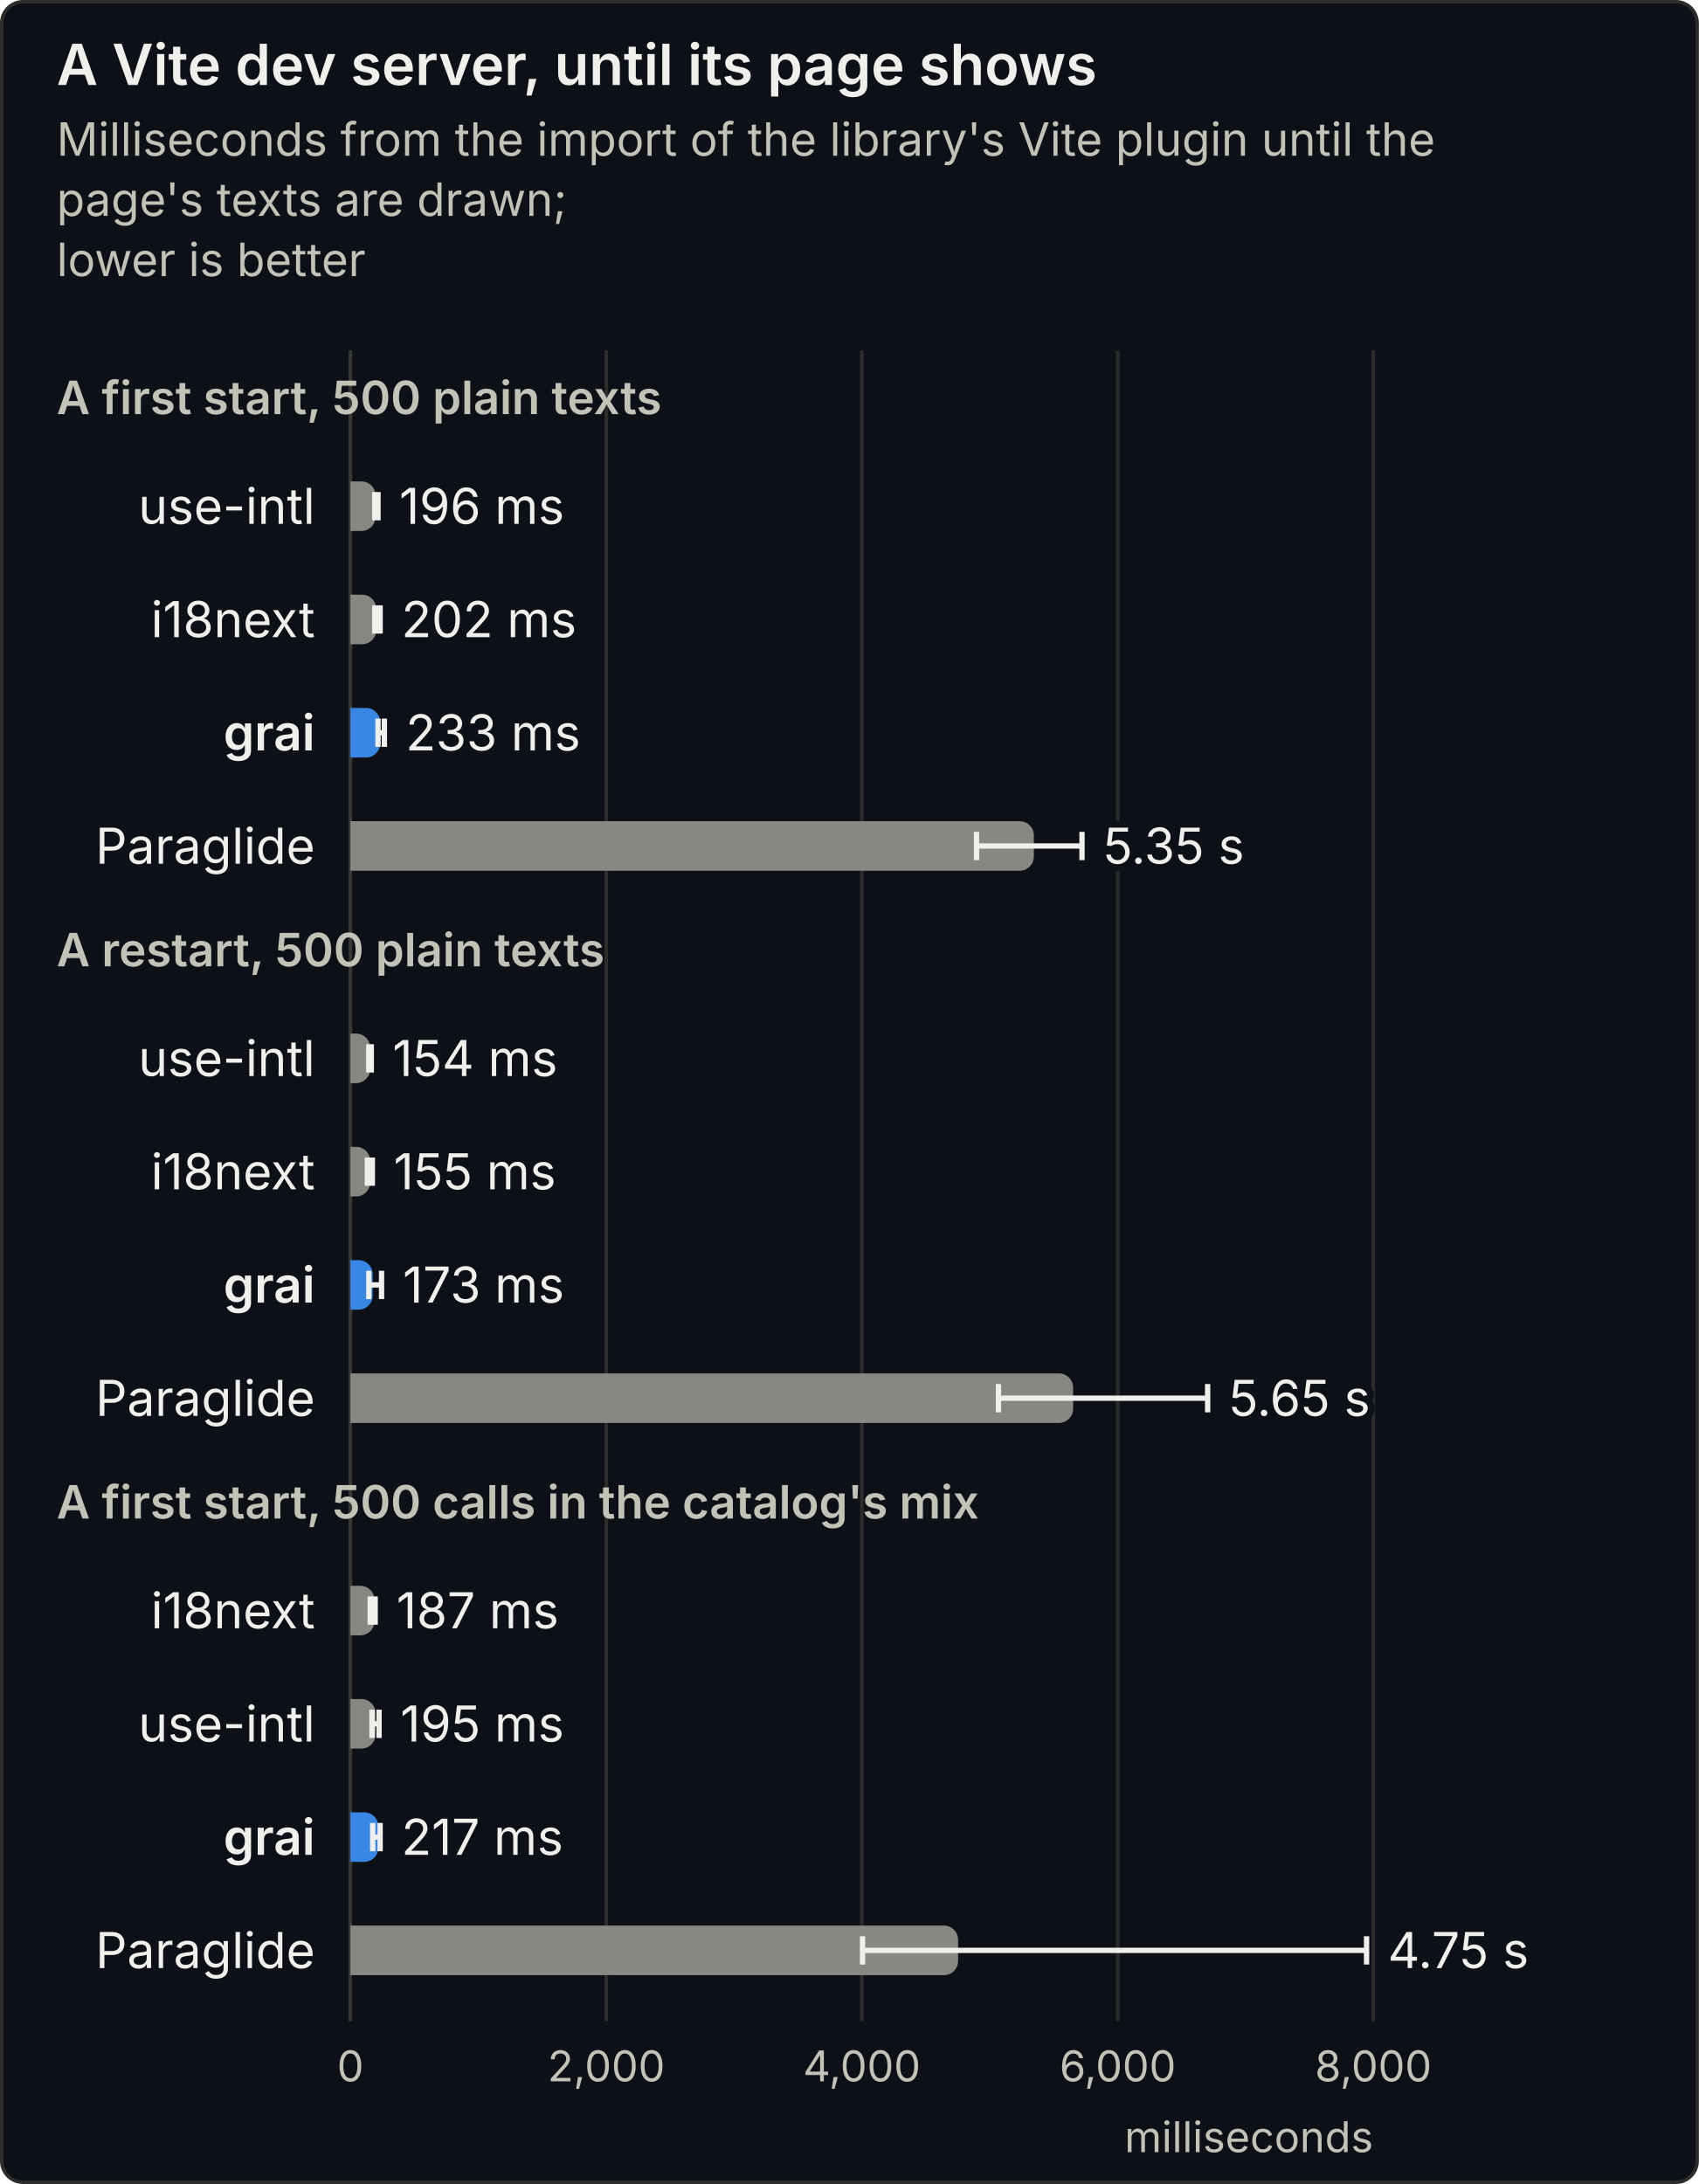
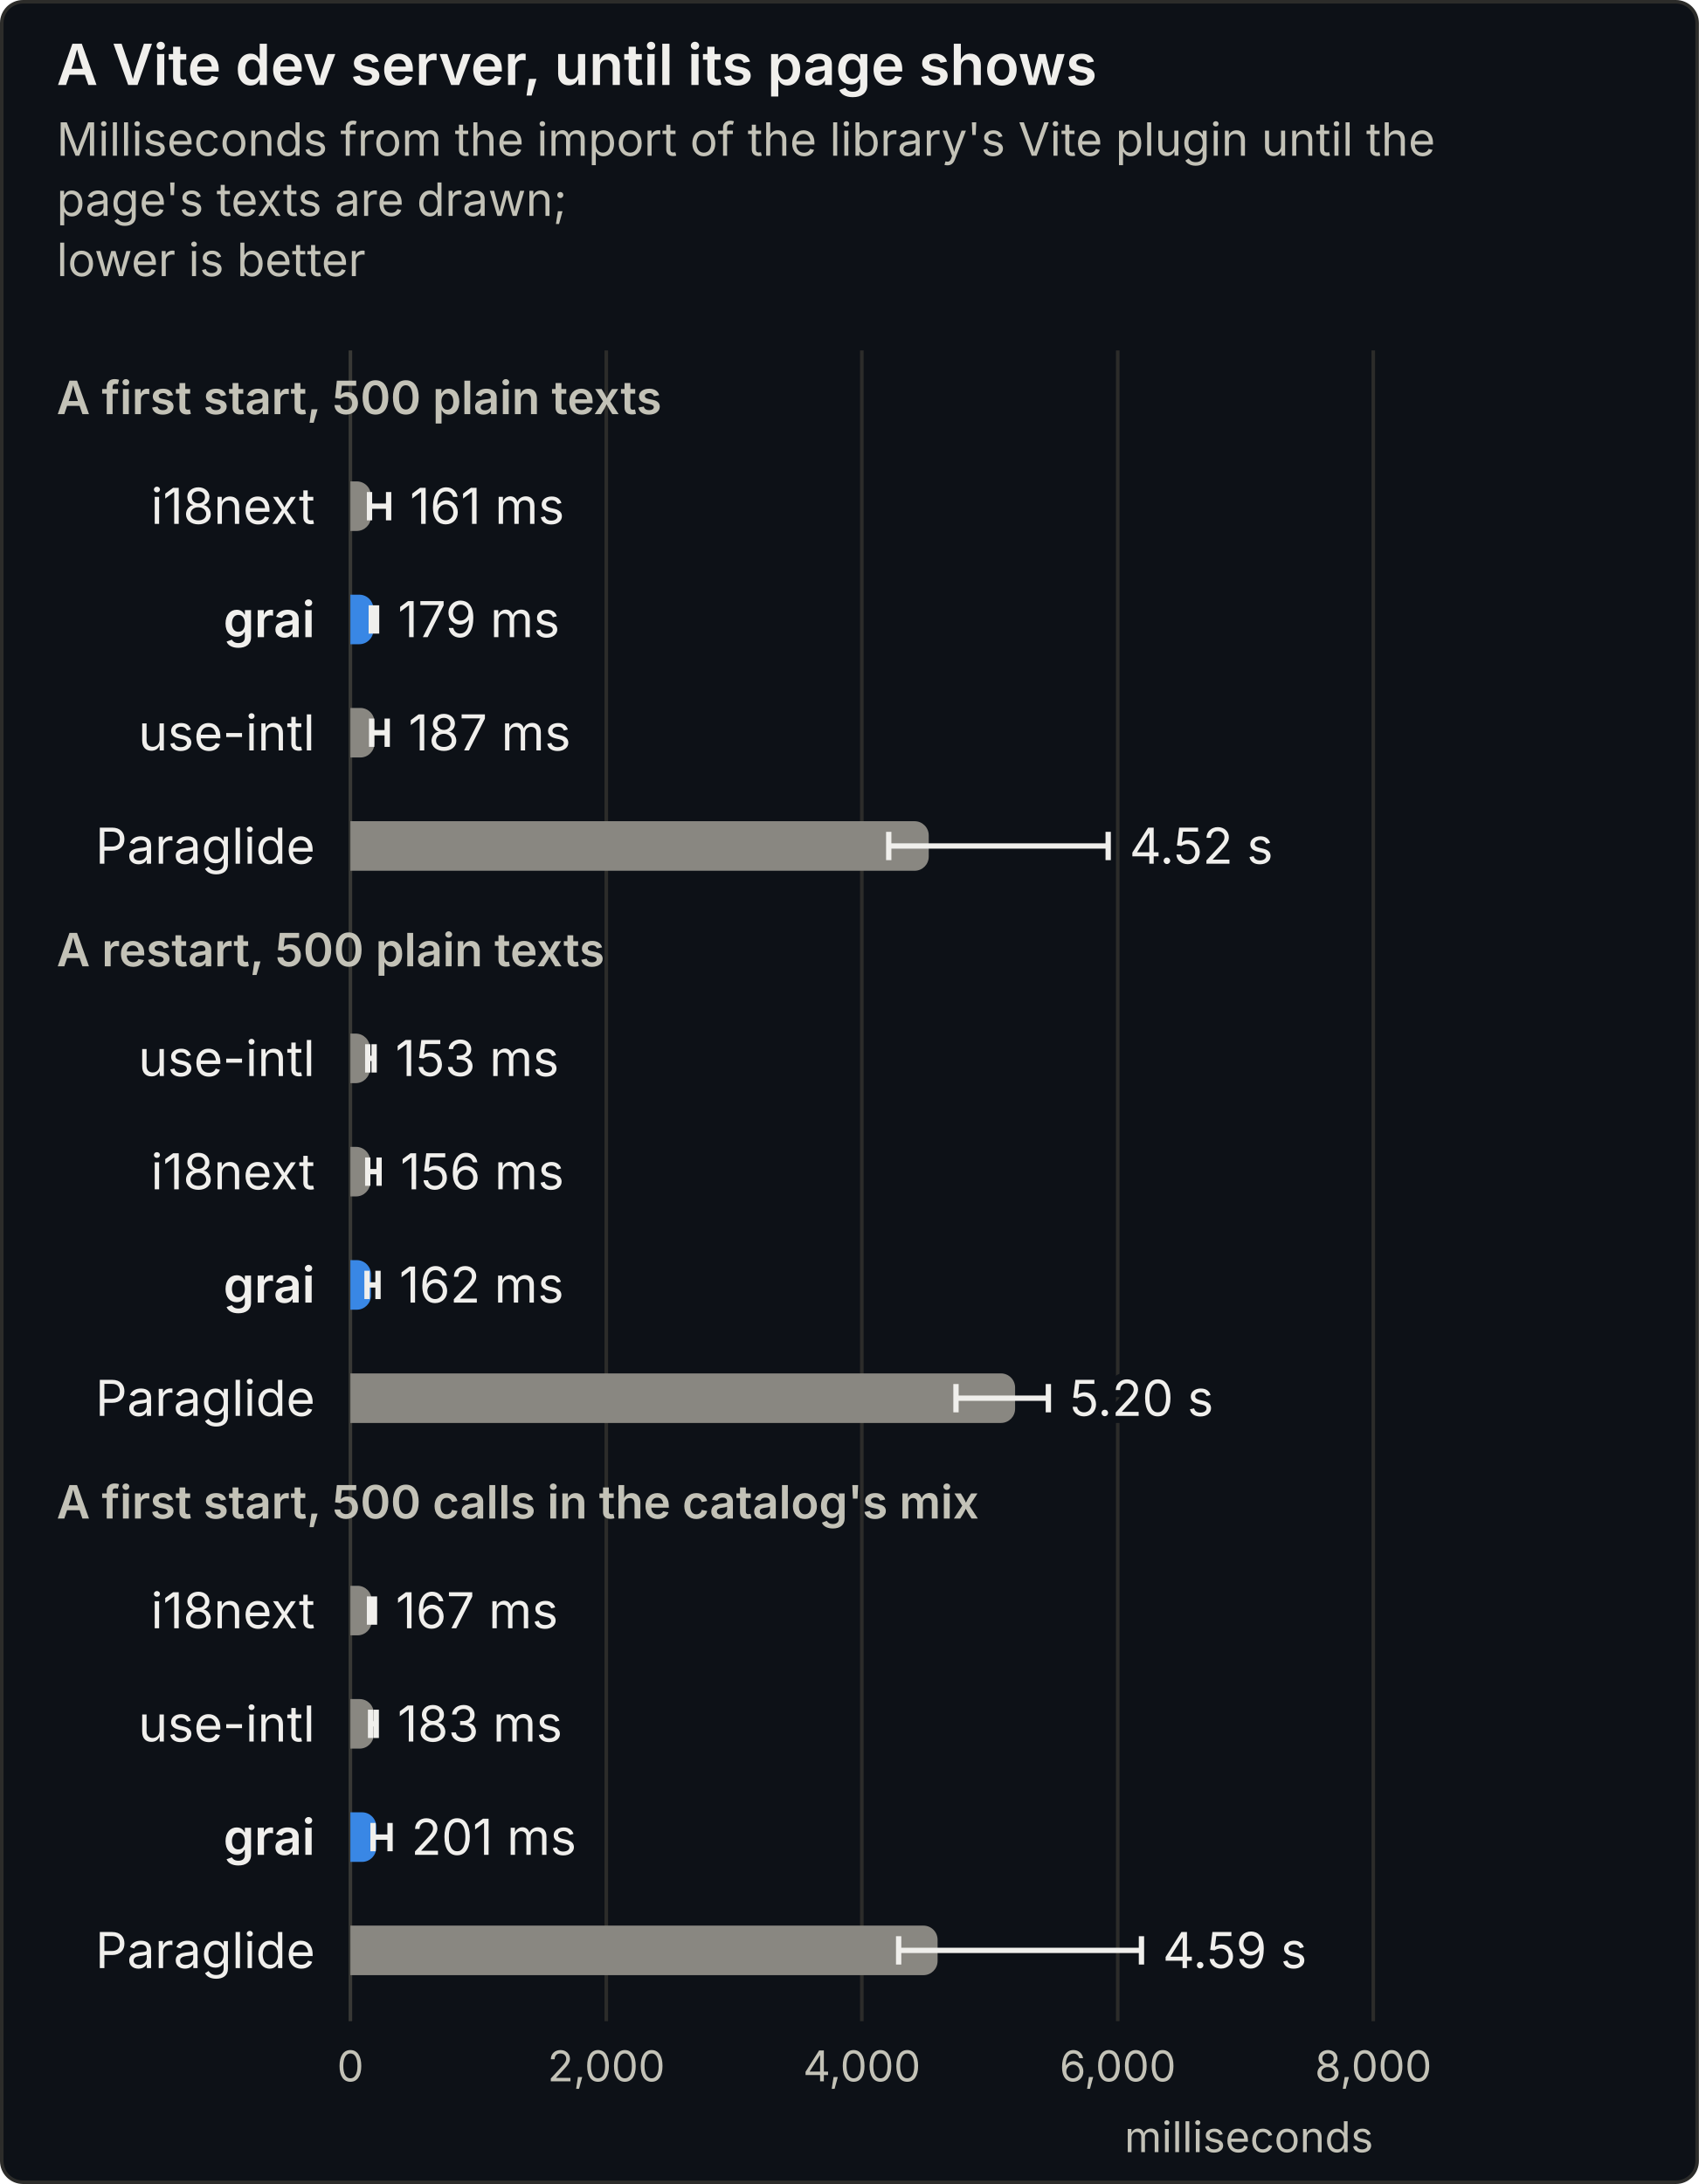
<svg xmlns="http://www.w3.org/2000/svg" viewBox="0 0 480 617" width="480" height="617" font-family="system-ui, -apple-system, 'Segoe UI', sans-serif">
  <rect x="0.5" y="0.5" width="479" height="616" rx="6" fill="#0d1117" stroke="#2c2c2a" />
  <text x="16" y="24" font-size="16" font-weight="600" fill="#f0efec">A Vite dev server, until its page shows</text>
  <text x="16" y="44" font-size="13" fill="#c3c2b7">Milliseconds from the import of the library's Vite plugin until the</text>
  <text x="16" y="61" font-size="13" fill="#c3c2b7">page's texts are drawn;</text>
  <text x="16" y="78" font-size="13" fill="#c3c2b7">lower is better</text>
  <line x1="99" y1="99" x2="99" y2="571" stroke="#383835" stroke-width="1" />
  <text x="99" y="588" font-size="12" text-anchor="middle" fill="#c3c2b7" style="font-variant-numeric: tabular-nums">0</text>
  <line x1="171.3" y1="99" x2="171.3" y2="571" stroke="#2c2c2a" stroke-width="1" />
  <text x="171.3" y="588" font-size="12" text-anchor="middle" fill="#c3c2b7" style="font-variant-numeric: tabular-nums">2,000</text>
  <line x1="243.5" y1="99" x2="243.5" y2="571" stroke="#2c2c2a" stroke-width="1" />
  <text x="243.5" y="588" font-size="12" text-anchor="middle" fill="#c3c2b7" style="font-variant-numeric: tabular-nums">4,000</text>
  <line x1="315.8" y1="99" x2="315.8" y2="571" stroke="#2c2c2a" stroke-width="1" />
  <text x="315.8" y="588" font-size="12" text-anchor="middle" fill="#c3c2b7" style="font-variant-numeric: tabular-nums">6,000</text>
  <line x1="388" y1="99" x2="388" y2="571" stroke="#2c2c2a" stroke-width="1" />
  <text x="388" y="588" font-size="12" text-anchor="middle" fill="#c3c2b7" style="font-variant-numeric: tabular-nums">8,000</text>
  <text x="16" y="117" font-size="13" font-weight="600" fill="#c3c2b7">A first start, 500 plain texts</text>
-   <text x="89" y="148" font-size="14" text-anchor="end" fill="#f0efec">use-intl</text>
-   <path d="M99,136H102.1A4,4 0 0 1 106.1,140V146A4,4 0 0 1 102.1,150H99Z" fill="#898781" />
-   <path d="M105.9,143H106.8M105.9,139V147M106.8,139V147" stroke="#f0efec" stroke-width="1.5" fill="none" />
-   <text x="112.8" y="148" font-size="14" fill="#f0efec" stroke="#0d1117" stroke-width="4" stroke-linejoin="round" paint-order="stroke" style="font-variant-numeric: tabular-nums">196 ms</text>
-   <text x="89" y="180" font-size="14" text-anchor="end" fill="#f0efec">i18next</text>
-   <path d="M99,168H102.3A4,4 0 0 1 106.3,172V178A4,4 0 0 1 102.3,182H99Z" fill="#898781" />
-   <path d="M105.9,175H107.4M105.9,171V179M107.4,171V179" stroke="#f0efec" stroke-width="1.5" fill="none" />
-   <text x="113.4" y="180" font-size="14" fill="#f0efec" stroke="#0d1117" stroke-width="4" stroke-linejoin="round" paint-order="stroke" style="font-variant-numeric: tabular-nums">202 ms</text>
-   <text x="89" y="212" font-size="14" text-anchor="end" font-weight="600" fill="#f0efec">grai</text>
-   <path d="M99,200H103.4A4,4 0 0 1 107.4,204V210A4,4 0 0 1 103.4,214H99Z" fill="#3987e5" />
-   <path d="M106.8,207H108.6M106.8,203V211M108.6,203V211" stroke="#f0efec" stroke-width="1.5" fill="none" />
-   <text x="114.6" y="212" font-size="14" fill="#f0efec" stroke="#0d1117" stroke-width="4" stroke-linejoin="round" paint-order="stroke" style="font-variant-numeric: tabular-nums">233 ms</text>
+   <text x="89" y="148" font-size="14" text-anchor="end" fill="#f0efec">i18next</text>
+   <path d="M99,136H100.8A4,4 0 0 1 104.8,140V146A4,4 0 0 1 100.8,150H99Z" fill="#898781" />
+   <path d="M104.4,143H109.8M104.4,139V147M109.8,139V147" stroke="#f0efec" stroke-width="1.5" fill="none" />
+   <text x="115.8" y="148" font-size="14" fill="#f0efec" stroke="#0d1117" stroke-width="4" stroke-linejoin="round" paint-order="stroke" style="font-variant-numeric: tabular-nums">161 ms</text>
+   <text x="89" y="180" font-size="14" text-anchor="end" font-weight="600" fill="#f0efec">grai</text>
+   <path d="M99,168H101.5A4,4 0 0 1 105.5,172V178A4,4 0 0 1 101.5,182H99Z" fill="#3987e5" />
+   <path d="M104.9,175H106.4M104.9,171V179M106.4,171V179" stroke="#f0efec" stroke-width="1.5" fill="none" />
+   <text x="112.4" y="180" font-size="14" fill="#f0efec" stroke="#0d1117" stroke-width="4" stroke-linejoin="round" paint-order="stroke" style="font-variant-numeric: tabular-nums">179 ms</text>
+   <text x="89" y="212" font-size="14" text-anchor="end" fill="#f0efec">use-intl</text>
+   <path d="M99,200H101.8A4,4 0 0 1 105.8,204V210A4,4 0 0 1 101.8,214H99Z" fill="#898781" />
+   <path d="M105,207H109.4M105,203V211M109.4,203V211" stroke="#f0efec" stroke-width="1.5" fill="none" />
+   <text x="115.4" y="212" font-size="14" fill="#f0efec" stroke="#0d1117" stroke-width="4" stroke-linejoin="round" paint-order="stroke" style="font-variant-numeric: tabular-nums">187 ms</text>
  <text x="89" y="244" font-size="14" text-anchor="end" fill="#f0efec">Paraglide</text>
-   <path d="M99,232H288.1A4,4 0 0 1 292.1,236V242A4,4 0 0 1 288.1,246H99Z" fill="#898781" />
-   <path d="M275.9,239H305.7M275.9,235V243M305.7,235V243" stroke="#f0efec" stroke-width="1.5" fill="none" />
-   <text x="311.7" y="244" font-size="14" fill="#f0efec" stroke="#0d1117" stroke-width="4" stroke-linejoin="round" paint-order="stroke" style="font-variant-numeric: tabular-nums">5.35 s</text>
+   <path d="M99,232H258.4A4,4 0 0 1 262.4,236V242A4,4 0 0 1 258.4,246H99Z" fill="#898781" />
+   <path d="M251.1,239H313.1M251.1,235V243M313.1,235V243" stroke="#f0efec" stroke-width="1.5" fill="none" />
+   <text x="319.1" y="244" font-size="14" fill="#f0efec" stroke="#0d1117" stroke-width="4" stroke-linejoin="round" paint-order="stroke" style="font-variant-numeric: tabular-nums">4.52 s</text>
  <text x="16" y="273" font-size="13" font-weight="600" fill="#c3c2b7">A restart, 500 plain texts</text>
  <text x="89" y="304" font-size="14" text-anchor="end" fill="#f0efec">use-intl</text>
-   <path d="M99,292H100.6A4,4 0 0 1 104.6,296V302A4,4 0 0 1 100.6,306H99Z" fill="#898781" />
-   <path d="M104.2,299H104.9M104.2,295V303M104.9,295V303" stroke="#f0efec" stroke-width="1.5" fill="none" />
-   <text x="110.9" y="304" font-size="14" fill="#f0efec" stroke="#0d1117" stroke-width="4" stroke-linejoin="round" paint-order="stroke" style="font-variant-numeric: tabular-nums">154 ms</text>
+   <path d="M99,292H100.5A4,4 0 0 1 104.5,296V302A4,4 0 0 1 100.5,306H99Z" fill="#898781" />
+   <path d="M103.9,299H105.7M103.9,295V303M105.7,295V303" stroke="#f0efec" stroke-width="1.5" fill="none" />
+   <text x="111.7" y="304" font-size="14" fill="#f0efec" stroke="#0d1117" stroke-width="4" stroke-linejoin="round" paint-order="stroke" style="font-variant-numeric: tabular-nums">153 ms</text>
  <text x="89" y="336" font-size="14" text-anchor="end" fill="#f0efec">i18next</text>
  <path d="M99,324H100.6A4,4 0 0 1 104.6,328V334A4,4 0 0 1 100.6,338H99Z" fill="#898781" />
-   <path d="M103.8,331H105.2M103.8,327V335M105.2,327V335" stroke="#f0efec" stroke-width="1.5" fill="none" />
-   <text x="111.2" y="336" font-size="14" fill="#f0efec" stroke="#0d1117" stroke-width="4" stroke-linejoin="round" paint-order="stroke" style="font-variant-numeric: tabular-nums">155 ms</text>
+   <path d="M103.9,331H107.1M103.9,327V335M107.1,327V335" stroke="#f0efec" stroke-width="1.5" fill="none" />
+   <text x="113.1" y="336" font-size="14" fill="#f0efec" stroke="#0d1117" stroke-width="4" stroke-linejoin="round" paint-order="stroke" style="font-variant-numeric: tabular-nums">156 ms</text>
  <text x="89" y="368" font-size="14" text-anchor="end" font-weight="600" fill="#f0efec">grai</text>
-   <path d="M99,356H101.3A4,4 0 0 1 105.3,360V366A4,4 0 0 1 101.3,370H99Z" fill="#3987e5" />
-   <path d="M104.2,363H107.8M104.2,359V367M107.8,359V367" stroke="#f0efec" stroke-width="1.5" fill="none" />
-   <text x="113.8" y="368" font-size="14" fill="#f0efec" stroke="#0d1117" stroke-width="4" stroke-linejoin="round" paint-order="stroke" style="font-variant-numeric: tabular-nums">173 ms</text>
+   <path d="M99,356H100.8A4,4 0 0 1 104.8,360V366A4,4 0 0 1 100.8,370H99Z" fill="#3987e5" />
+   <path d="M103.7,363H106.8M103.7,359V367M106.8,359V367" stroke="#f0efec" stroke-width="1.5" fill="none" />
+   <text x="112.8" y="368" font-size="14" fill="#f0efec" stroke="#0d1117" stroke-width="4" stroke-linejoin="round" paint-order="stroke" style="font-variant-numeric: tabular-nums">162 ms</text>
  <text x="89" y="400" font-size="14" text-anchor="end" fill="#f0efec">Paraglide</text>
-   <path d="M99,388H299.2A4,4 0 0 1 303.2,392V398A4,4 0 0 1 299.2,402H99Z" fill="#898781" />
-   <path d="M282.1,395H341.2M282.1,391V399M341.2,391V399" stroke="#f0efec" stroke-width="1.5" fill="none" />
-   <text x="347.2" y="400" font-size="14" fill="#f0efec" stroke="#0d1117" stroke-width="4" stroke-linejoin="round" paint-order="stroke" style="font-variant-numeric: tabular-nums">5.65 s</text>
+   <path d="M99,388H282.8A4,4 0 0 1 286.8,392V398A4,4 0 0 1 282.8,402H99Z" fill="#898781" />
+   <path d="M270.1,395H296.2M270.1,391V399M296.2,391V399" stroke="#f0efec" stroke-width="1.5" fill="none" />
+   <text x="302.2" y="400" font-size="14" fill="#f0efec" stroke="#0d1117" stroke-width="4" stroke-linejoin="round" paint-order="stroke" style="font-variant-numeric: tabular-nums">5.20 s</text>
  <text x="16" y="429" font-size="13" font-weight="600" fill="#c3c2b7">A first start, 500 calls in the catalog's mix</text>
  <text x="89" y="460" font-size="14" text-anchor="end" fill="#f0efec">i18next</text>
-   <path d="M99,448H101.8A4,4 0 0 1 105.8,452V458A4,4 0 0 1 101.8,462H99Z" fill="#898781" />
-   <path d="M104.6,455H106M104.6,451V459M106,451V459" stroke="#f0efec" stroke-width="1.5" fill="none" />
-   <text x="112" y="460" font-size="14" fill="#f0efec" stroke="#0d1117" stroke-width="4" stroke-linejoin="round" paint-order="stroke" style="font-variant-numeric: tabular-nums">187 ms</text>
+   <path d="M99,448H101A4,4 0 0 1 105,452V458A4,4 0 0 1 101,462H99Z" fill="#898781" />
+   <path d="M104.4,455H105.8M104.4,451V459M105.8,451V459" stroke="#f0efec" stroke-width="1.5" fill="none" />
+   <text x="111.8" y="460" font-size="14" fill="#f0efec" stroke="#0d1117" stroke-width="4" stroke-linejoin="round" paint-order="stroke" style="font-variant-numeric: tabular-nums">167 ms</text>
  <text x="89" y="492" font-size="14" text-anchor="end" fill="#f0efec">use-intl</text>
-   <path d="M99,480H102.1A4,4 0 0 1 106.1,484V490A4,4 0 0 1 102.1,494H99Z" fill="#898781" />
-   <path d="M105.1,487H107.1M105.1,483V491M107.1,483V491" stroke="#f0efec" stroke-width="1.5" fill="none" />
-   <text x="113.1" y="492" font-size="14" fill="#f0efec" stroke="#0d1117" stroke-width="4" stroke-linejoin="round" paint-order="stroke" style="font-variant-numeric: tabular-nums">195 ms</text>
+   <path d="M99,480H101.6A4,4 0 0 1 105.6,484V490A4,4 0 0 1 101.6,494H99Z" fill="#898781" />
+   <path d="M104.7,487H106.3M104.7,483V491M106.3,483V491" stroke="#f0efec" stroke-width="1.5" fill="none" />
+   <text x="112.3" y="492" font-size="14" fill="#f0efec" stroke="#0d1117" stroke-width="4" stroke-linejoin="round" paint-order="stroke" style="font-variant-numeric: tabular-nums">183 ms</text>
  <text x="89" y="524" font-size="14" text-anchor="end" font-weight="600" fill="#f0efec">grai</text>
-   <path d="M99,512H102.9A4,4 0 0 1 106.9,516V522A4,4 0 0 1 102.9,526H99Z" fill="#3987e5" />
-   <path d="M105.3,519H107.4M105.3,515V523M107.4,515V523" stroke="#f0efec" stroke-width="1.5" fill="none" />
-   <text x="113.4" y="524" font-size="14" fill="#f0efec" stroke="#0d1117" stroke-width="4" stroke-linejoin="round" paint-order="stroke" style="font-variant-numeric: tabular-nums">217 ms</text>
+   <path d="M99,512H102.3A4,4 0 0 1 106.3,516V522A4,4 0 0 1 102.3,526H99Z" fill="#3987e5" />
+   <path d="M105.4,519H110.2M105.4,515V523M110.2,515V523" stroke="#f0efec" stroke-width="1.5" fill="none" />
+   <text x="116.2" y="524" font-size="14" fill="#f0efec" stroke="#0d1117" stroke-width="4" stroke-linejoin="round" paint-order="stroke" style="font-variant-numeric: tabular-nums">201 ms</text>
  <text x="89" y="556" font-size="14" text-anchor="end" fill="#f0efec">Paraglide</text>
-   <path d="M99,544H266.7A4,4 0 0 1 270.7,548V554A4,4 0 0 1 266.7,558H99Z" fill="#898781" />
-   <path d="M243.7,551H386.1M243.7,547V555M386.1,547V555" stroke="#f0efec" stroke-width="1.5" fill="none" />
-   <text x="392.1" y="556" font-size="14" fill="#f0efec" stroke="#0d1117" stroke-width="4" stroke-linejoin="round" paint-order="stroke" style="font-variant-numeric: tabular-nums">4.75 s</text>
+   <path d="M99,544H260.9A4,4 0 0 1 264.9,548V554A4,4 0 0 1 260.9,558H99Z" fill="#898781" />
+   <path d="M253.9,551H322.5M253.9,547V555M322.5,547V555" stroke="#f0efec" stroke-width="1.5" fill="none" />
+   <text x="328.5" y="556" font-size="14" fill="#f0efec" stroke="#0d1117" stroke-width="4" stroke-linejoin="round" paint-order="stroke" style="font-variant-numeric: tabular-nums">4.59 s</text>
  <text x="388" y="608" font-size="12" text-anchor="end" fill="#c3c2b7">milliseconds</text>
</svg>
